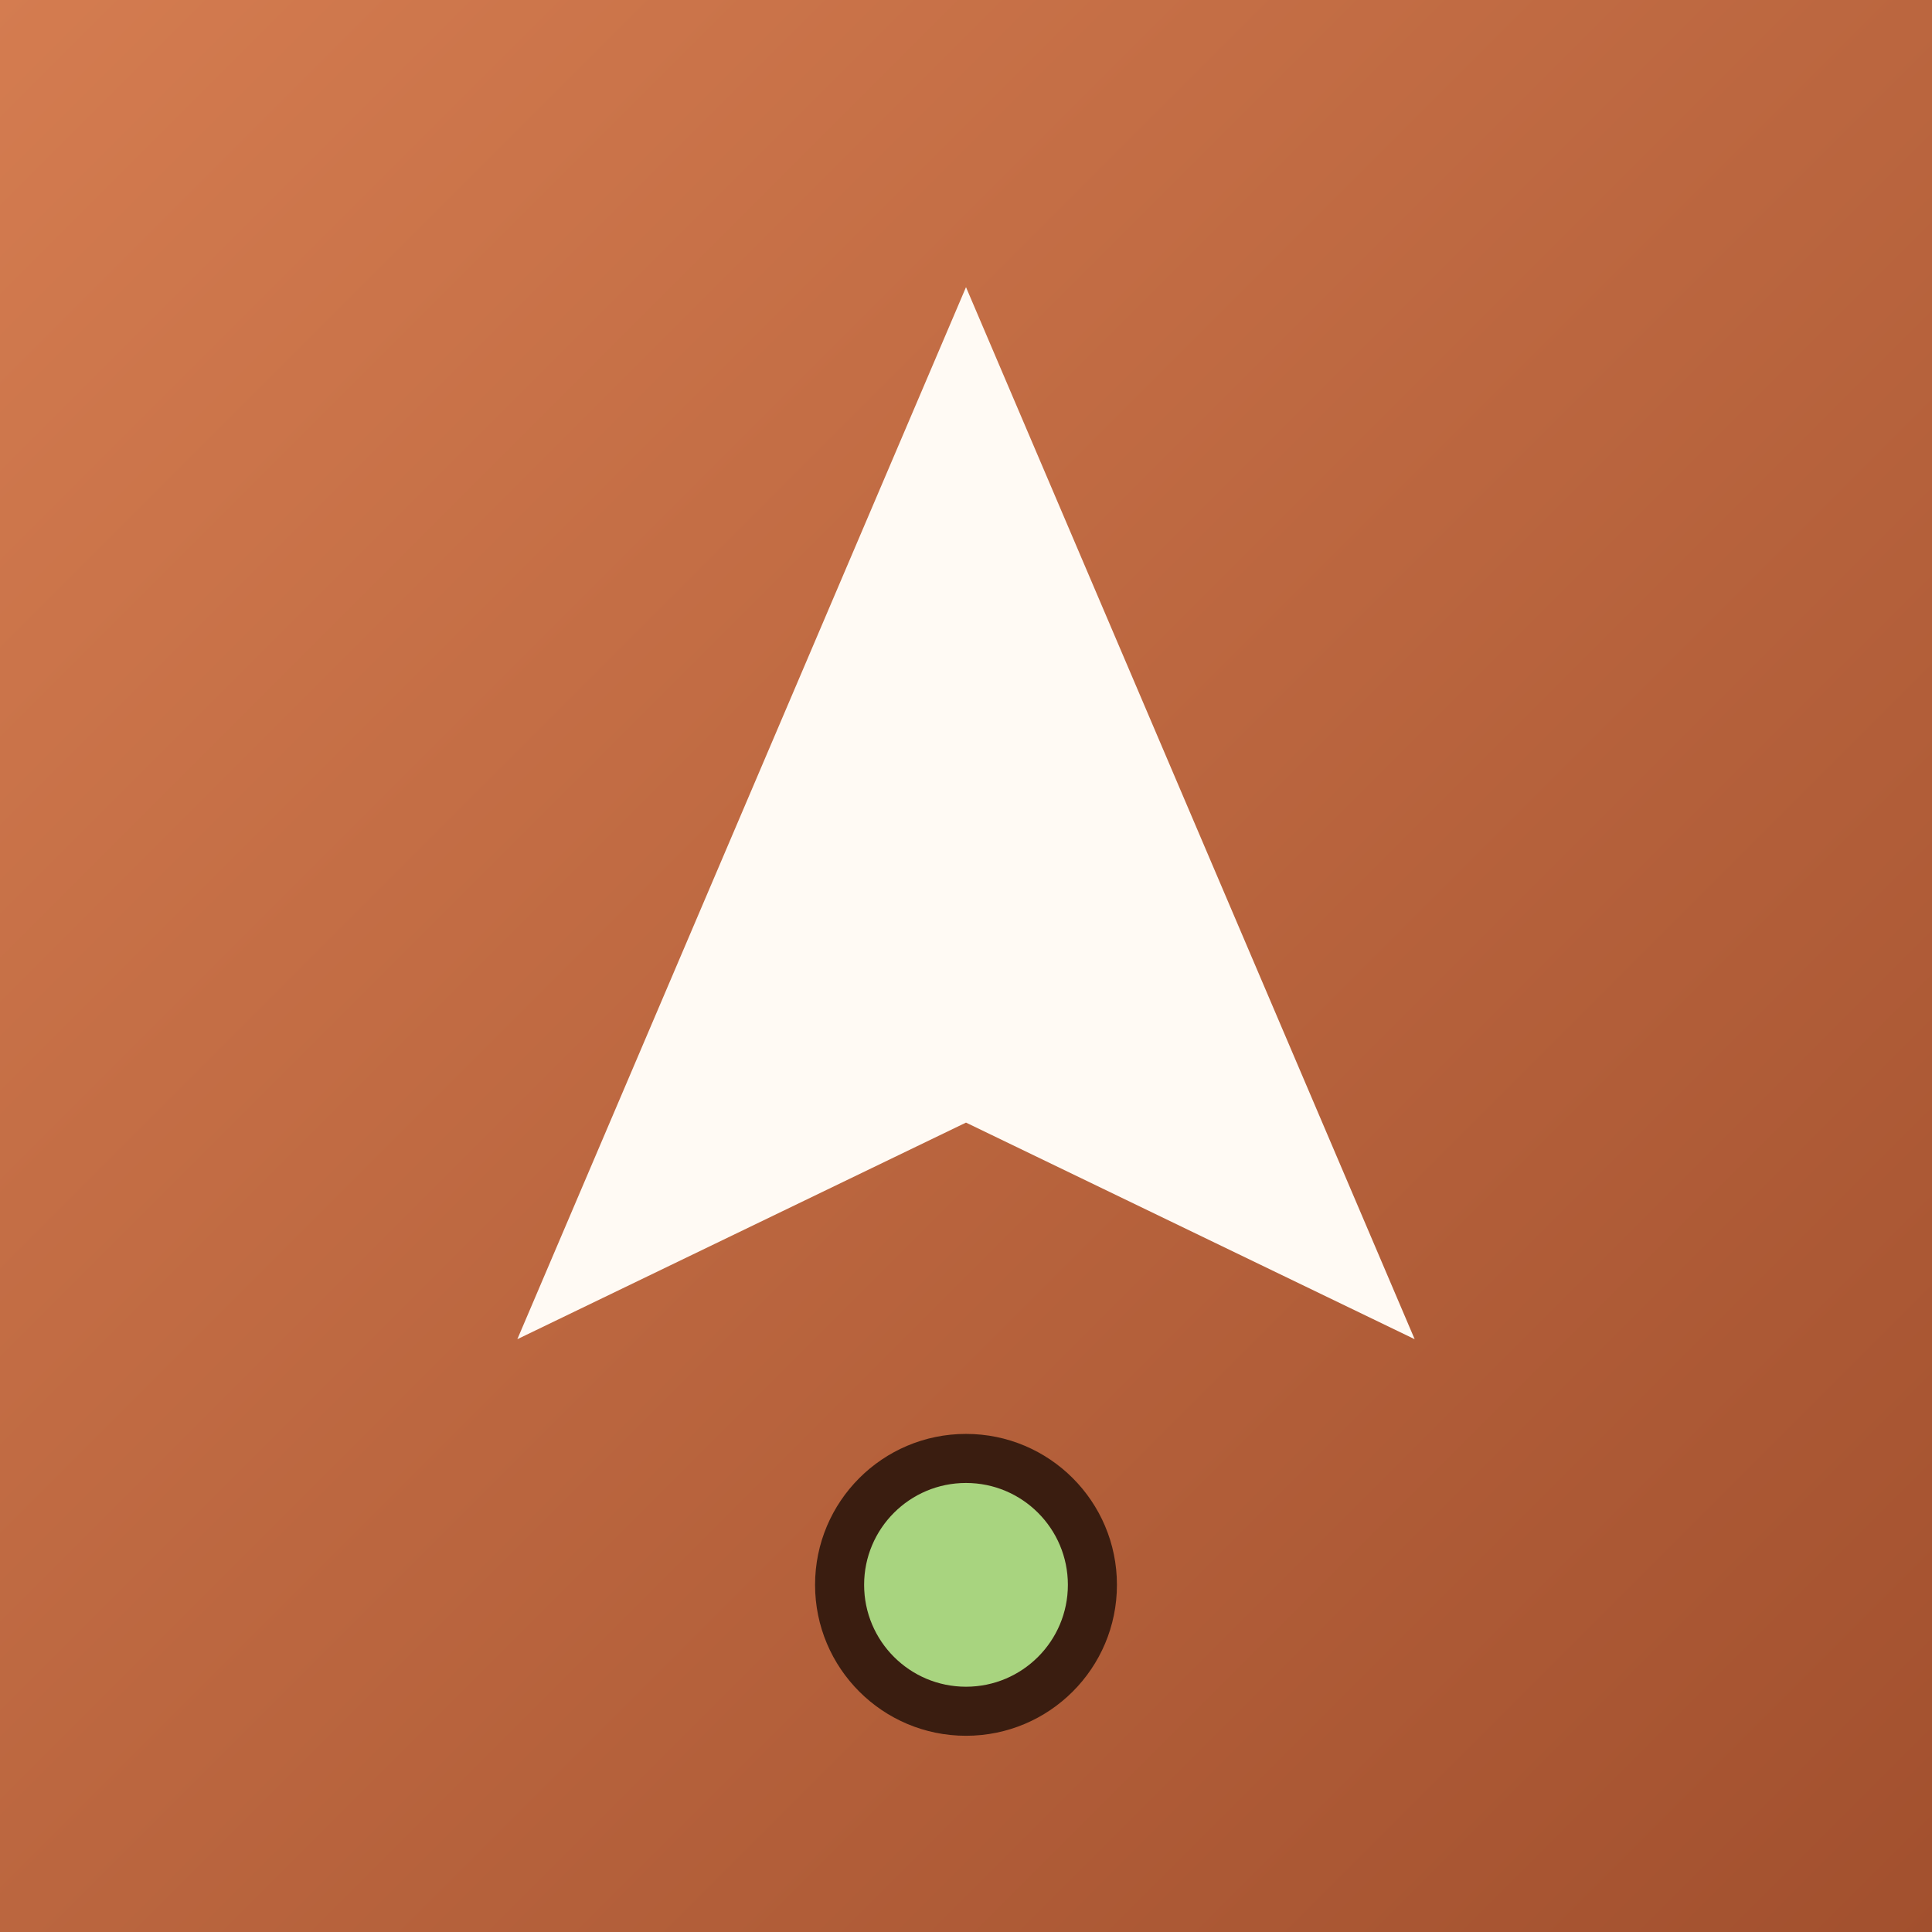
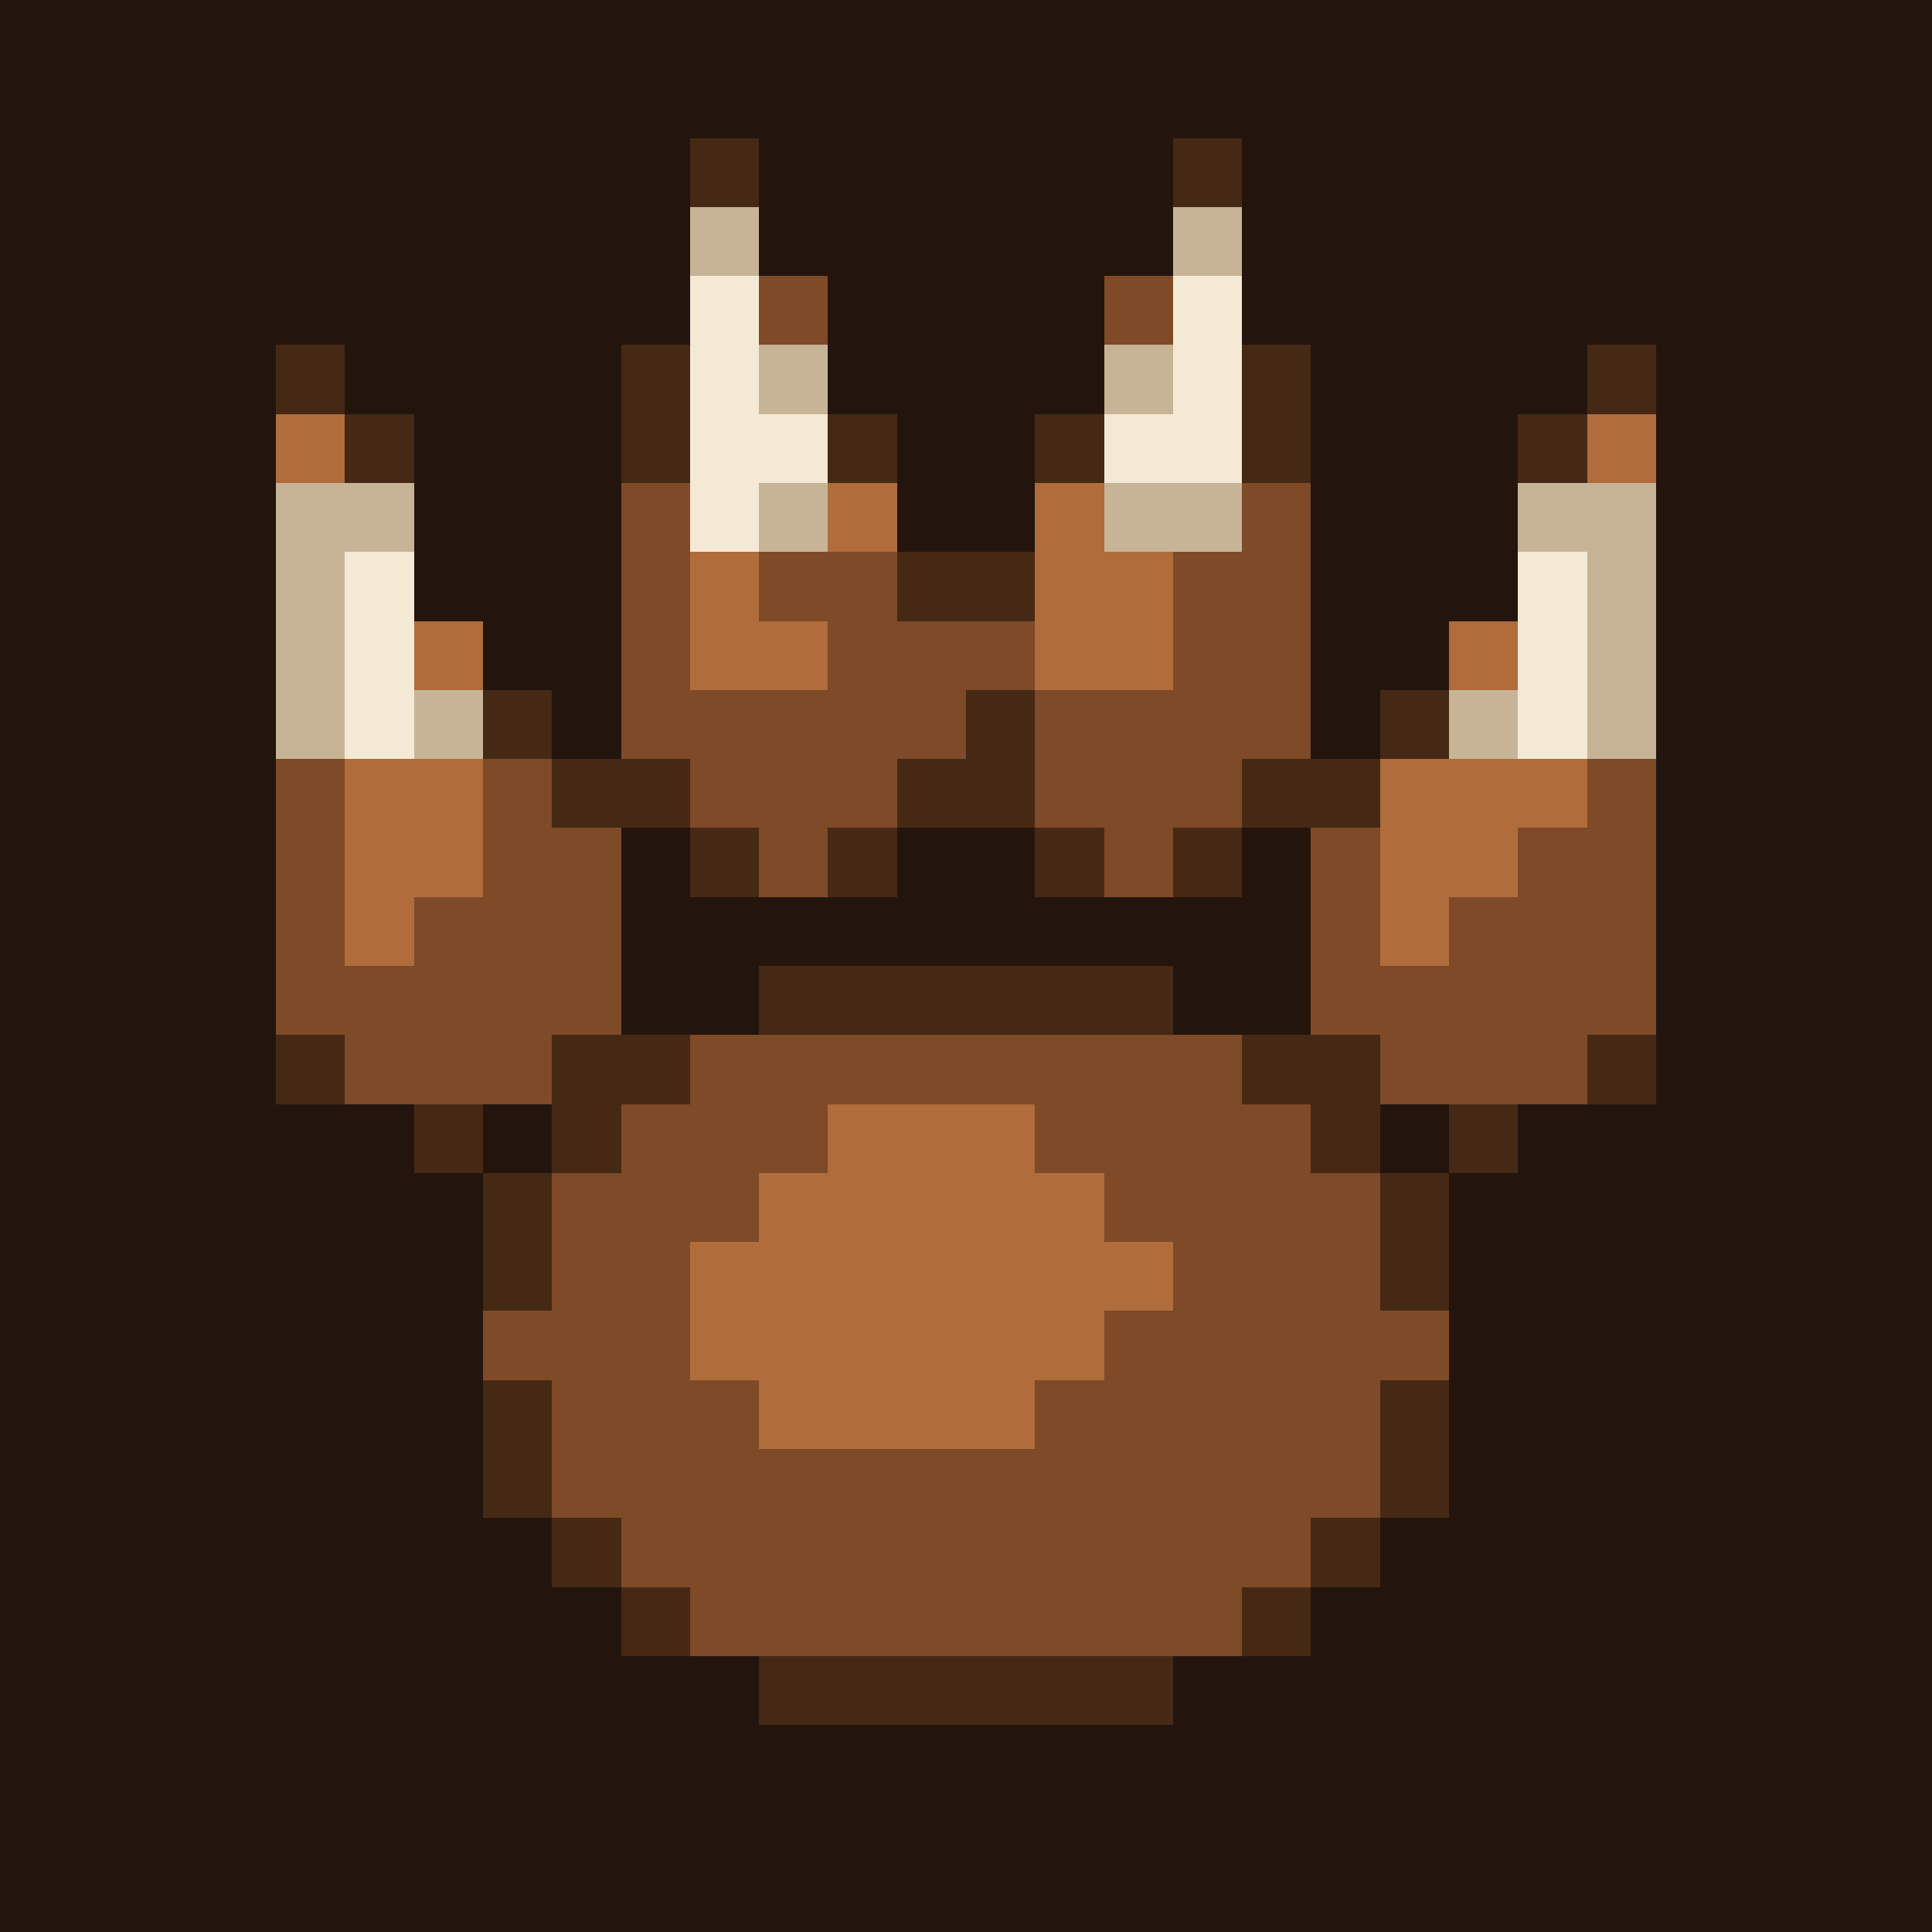
- <svg xmlns="http://www.w3.org/2000/svg" viewBox="0 0 512 512" width="512" height="512" role="img" aria-label="Bearclaw">
-   <defs>
-     <linearGradient id="bg" x1="0" y1="0" x2="1" y2="1">
-       <stop offset="0" stop-color="#d47c50" />
-       <stop offset="1" stop-color="#a2502e" />
-     </linearGradient>
-   </defs>
-   <rect width="512" height="512" fill="url(#bg)" />
-   <path transform="translate(256 236) scale(2.05)" d="M0 -78 L58 58 L0 30 L-58 58 Z" fill="#fffaf4" />
-   <circle cx="256" cy="420" r="40" fill="#3a1d10" />
-   <circle cx="256" cy="420" r="27" fill="#a8d47f" />
+ <svg xmlns="http://www.w3.org/2000/svg" viewBox="0 0 28 28" width="512" height="512" shape-rendering="crispEdges" role="img" aria-label="Bearclaw">
+   <rect width="28" height="28" fill="#23150e" />
+   <rect x="10" y="2" width="1" height="1" fill="#452914" />
+   <rect x="17" y="2" width="1" height="1" fill="#452914" />
+   <rect x="10" y="3" width="1" height="1" fill="#c7b496" />
+   <rect x="17" y="3" width="1" height="1" fill="#c7b496" />
+   <rect x="10" y="4" width="1" height="1" fill="#f3e9d4" />
+   <rect x="11" y="4" width="1" height="1" fill="#7e4a27" />
+   <rect x="16" y="4" width="1" height="1" fill="#7e4a27" />
+   <rect x="17" y="4" width="1" height="1" fill="#f3e9d4" />
+   <rect x="4" y="5" width="1" height="1" fill="#452914" />
+   <rect x="9" y="5" width="1" height="1" fill="#452914" />
+   <rect x="10" y="5" width="1" height="1" fill="#f3e9d4" />
+   <rect x="11" y="5" width="1" height="1" fill="#c7b496" />
+   <rect x="16" y="5" width="1" height="1" fill="#c7b496" />
+   <rect x="17" y="5" width="1" height="1" fill="#f3e9d4" />
+   <rect x="18" y="5" width="1" height="1" fill="#452914" />
+   <rect x="23" y="5" width="1" height="1" fill="#452914" />
+   <rect x="4" y="6" width="1" height="1" fill="#b06c3b" />
+   <rect x="5" y="6" width="1" height="1" fill="#452914" />
+   <rect x="9" y="6" width="1" height="1" fill="#452914" />
+   <rect x="10" y="6" width="2" height="1" fill="#f3e9d4" />
+   <rect x="12" y="6" width="1" height="1" fill="#452914" />
+   <rect x="15" y="6" width="1" height="1" fill="#452914" />
+   <rect x="16" y="6" width="2" height="1" fill="#f3e9d4" />
+   <rect x="18" y="6" width="1" height="1" fill="#452914" />
+   <rect x="22" y="6" width="1" height="1" fill="#452914" />
+   <rect x="23" y="6" width="1" height="1" fill="#b06c3b" />
+   <rect x="4" y="7" width="2" height="1" fill="#c7b496" />
+   <rect x="9" y="7" width="1" height="1" fill="#7e4a27" />
+   <rect x="10" y="7" width="1" height="1" fill="#f3e9d4" />
+   <rect x="11" y="7" width="1" height="1" fill="#c7b496" />
+   <rect x="12" y="7" width="1" height="1" fill="#b06c3b" />
+   <rect x="15" y="7" width="1" height="1" fill="#b06c3b" />
+   <rect x="16" y="7" width="2" height="1" fill="#c7b496" />
+   <rect x="18" y="7" width="1" height="1" fill="#7e4a27" />
+   <rect x="22" y="7" width="2" height="1" fill="#c7b496" />
+   <rect x="4" y="8" width="1" height="1" fill="#c7b496" />
+   <rect x="5" y="8" width="1" height="1" fill="#f3e9d4" />
+   <rect x="9" y="8" width="1" height="1" fill="#7e4a27" />
+   <rect x="10" y="8" width="1" height="1" fill="#b06c3b" />
+   <rect x="11" y="8" width="2" height="1" fill="#7e4a27" />
+   <rect x="13" y="8" width="2" height="1" fill="#452914" />
+   <rect x="15" y="8" width="2" height="1" fill="#b06c3b" />
+   <rect x="17" y="8" width="2" height="1" fill="#7e4a27" />
+   <rect x="22" y="8" width="1" height="1" fill="#f3e9d4" />
+   <rect x="23" y="8" width="1" height="1" fill="#c7b496" />
+   <rect x="4" y="9" width="1" height="1" fill="#c7b496" />
+   <rect x="5" y="9" width="1" height="1" fill="#f3e9d4" />
+   <rect x="6" y="9" width="1" height="1" fill="#b06c3b" />
+   <rect x="9" y="9" width="1" height="1" fill="#7e4a27" />
+   <rect x="10" y="9" width="2" height="1" fill="#b06c3b" />
+   <rect x="12" y="9" width="3" height="1" fill="#7e4a27" />
+   <rect x="15" y="9" width="2" height="1" fill="#b06c3b" />
+   <rect x="17" y="9" width="2" height="1" fill="#7e4a27" />
+   <rect x="21" y="9" width="1" height="1" fill="#b06c3b" />
+   <rect x="22" y="9" width="1" height="1" fill="#f3e9d4" />
+   <rect x="23" y="9" width="1" height="1" fill="#c7b496" />
+   <rect x="4" y="10" width="1" height="1" fill="#c7b496" />
+   <rect x="5" y="10" width="1" height="1" fill="#f3e9d4" />
+   <rect x="6" y="10" width="1" height="1" fill="#c7b496" />
+   <rect x="7" y="10" width="1" height="1" fill="#452914" />
+   <rect x="9" y="10" width="5" height="1" fill="#7e4a27" />
+   <rect x="14" y="10" width="1" height="1" fill="#452914" />
+   <rect x="15" y="10" width="4" height="1" fill="#7e4a27" />
+   <rect x="20" y="10" width="1" height="1" fill="#452914" />
+   <rect x="21" y="10" width="1" height="1" fill="#c7b496" />
+   <rect x="22" y="10" width="1" height="1" fill="#f3e9d4" />
+   <rect x="23" y="10" width="1" height="1" fill="#c7b496" />
+   <rect x="4" y="11" width="1" height="1" fill="#7e4a27" />
+   <rect x="5" y="11" width="2" height="1" fill="#b06c3b" />
+   <rect x="7" y="11" width="1" height="1" fill="#7e4a27" />
+   <rect x="8" y="11" width="2" height="1" fill="#452914" />
+   <rect x="10" y="11" width="3" height="1" fill="#7e4a27" />
+   <rect x="13" y="11" width="2" height="1" fill="#452914" />
+   <rect x="15" y="11" width="3" height="1" fill="#7e4a27" />
+   <rect x="18" y="11" width="2" height="1" fill="#452914" />
+   <rect x="20" y="11" width="3" height="1" fill="#b06c3b" />
+   <rect x="23" y="11" width="1" height="1" fill="#7e4a27" />
+   <rect x="4" y="12" width="1" height="1" fill="#7e4a27" />
+   <rect x="5" y="12" width="2" height="1" fill="#b06c3b" />
+   <rect x="7" y="12" width="2" height="1" fill="#7e4a27" />
+   <rect x="10" y="12" width="1" height="1" fill="#452914" />
+   <rect x="11" y="12" width="1" height="1" fill="#7e4a27" />
+   <rect x="12" y="12" width="1" height="1" fill="#452914" />
+   <rect x="15" y="12" width="1" height="1" fill="#452914" />
+   <rect x="16" y="12" width="1" height="1" fill="#7e4a27" />
+   <rect x="17" y="12" width="1" height="1" fill="#452914" />
+   <rect x="19" y="12" width="1" height="1" fill="#7e4a27" />
+   <rect x="20" y="12" width="2" height="1" fill="#b06c3b" />
+   <rect x="22" y="12" width="2" height="1" fill="#7e4a27" />
+   <rect x="4" y="13" width="1" height="1" fill="#7e4a27" />
+   <rect x="5" y="13" width="1" height="1" fill="#b06c3b" />
+   <rect x="6" y="13" width="3" height="1" fill="#7e4a27" />
+   <rect x="19" y="13" width="1" height="1" fill="#7e4a27" />
+   <rect x="20" y="13" width="1" height="1" fill="#b06c3b" />
+   <rect x="21" y="13" width="3" height="1" fill="#7e4a27" />
+   <rect x="4" y="14" width="5" height="1" fill="#7e4a27" />
+   <rect x="11" y="14" width="6" height="1" fill="#452914" />
+   <rect x="19" y="14" width="5" height="1" fill="#7e4a27" />
+   <rect x="4" y="15" width="1" height="1" fill="#452914" />
+   <rect x="5" y="15" width="3" height="1" fill="#7e4a27" />
+   <rect x="8" y="15" width="2" height="1" fill="#452914" />
+   <rect x="10" y="15" width="8" height="1" fill="#7e4a27" />
+   <rect x="18" y="15" width="2" height="1" fill="#452914" />
+   <rect x="20" y="15" width="3" height="1" fill="#7e4a27" />
+   <rect x="23" y="15" width="1" height="1" fill="#452914" />
+   <rect x="6" y="16" width="1" height="1" fill="#452914" />
+   <rect x="8" y="16" width="1" height="1" fill="#452914" />
+   <rect x="9" y="16" width="3" height="1" fill="#7e4a27" />
+   <rect x="12" y="16" width="3" height="1" fill="#b06c3b" />
+   <rect x="15" y="16" width="4" height="1" fill="#7e4a27" />
+   <rect x="19" y="16" width="1" height="1" fill="#452914" />
+   <rect x="21" y="16" width="1" height="1" fill="#452914" />
+   <rect x="7" y="17" width="1" height="1" fill="#452914" />
+   <rect x="8" y="17" width="3" height="1" fill="#7e4a27" />
+   <rect x="11" y="17" width="5" height="1" fill="#b06c3b" />
+   <rect x="16" y="17" width="4" height="1" fill="#7e4a27" />
+   <rect x="20" y="17" width="1" height="1" fill="#452914" />
+   <rect x="7" y="18" width="1" height="1" fill="#452914" />
+   <rect x="8" y="18" width="2" height="1" fill="#7e4a27" />
+   <rect x="10" y="18" width="7" height="1" fill="#b06c3b" />
+   <rect x="17" y="18" width="3" height="1" fill="#7e4a27" />
+   <rect x="20" y="18" width="1" height="1" fill="#452914" />
+   <rect x="7" y="19" width="3" height="1" fill="#7e4a27" />
+   <rect x="10" y="19" width="6" height="1" fill="#b06c3b" />
+   <rect x="16" y="19" width="5" height="1" fill="#7e4a27" />
+   <rect x="7" y="20" width="1" height="1" fill="#452914" />
+   <rect x="8" y="20" width="3" height="1" fill="#7e4a27" />
+   <rect x="11" y="20" width="4" height="1" fill="#b06c3b" />
+   <rect x="15" y="20" width="5" height="1" fill="#7e4a27" />
+   <rect x="20" y="20" width="1" height="1" fill="#452914" />
+   <rect x="7" y="21" width="1" height="1" fill="#452914" />
+   <rect x="8" y="21" width="12" height="1" fill="#7e4a27" />
+   <rect x="20" y="21" width="1" height="1" fill="#452914" />
+   <rect x="8" y="22" width="1" height="1" fill="#452914" />
+   <rect x="9" y="22" width="10" height="1" fill="#7e4a27" />
+   <rect x="19" y="22" width="1" height="1" fill="#452914" />
+   <rect x="9" y="23" width="1" height="1" fill="#452914" />
+   <rect x="10" y="23" width="8" height="1" fill="#7e4a27" />
+   <rect x="18" y="23" width="1" height="1" fill="#452914" />
+   <rect x="11" y="24" width="6" height="1" fill="#452914" />
</svg>
